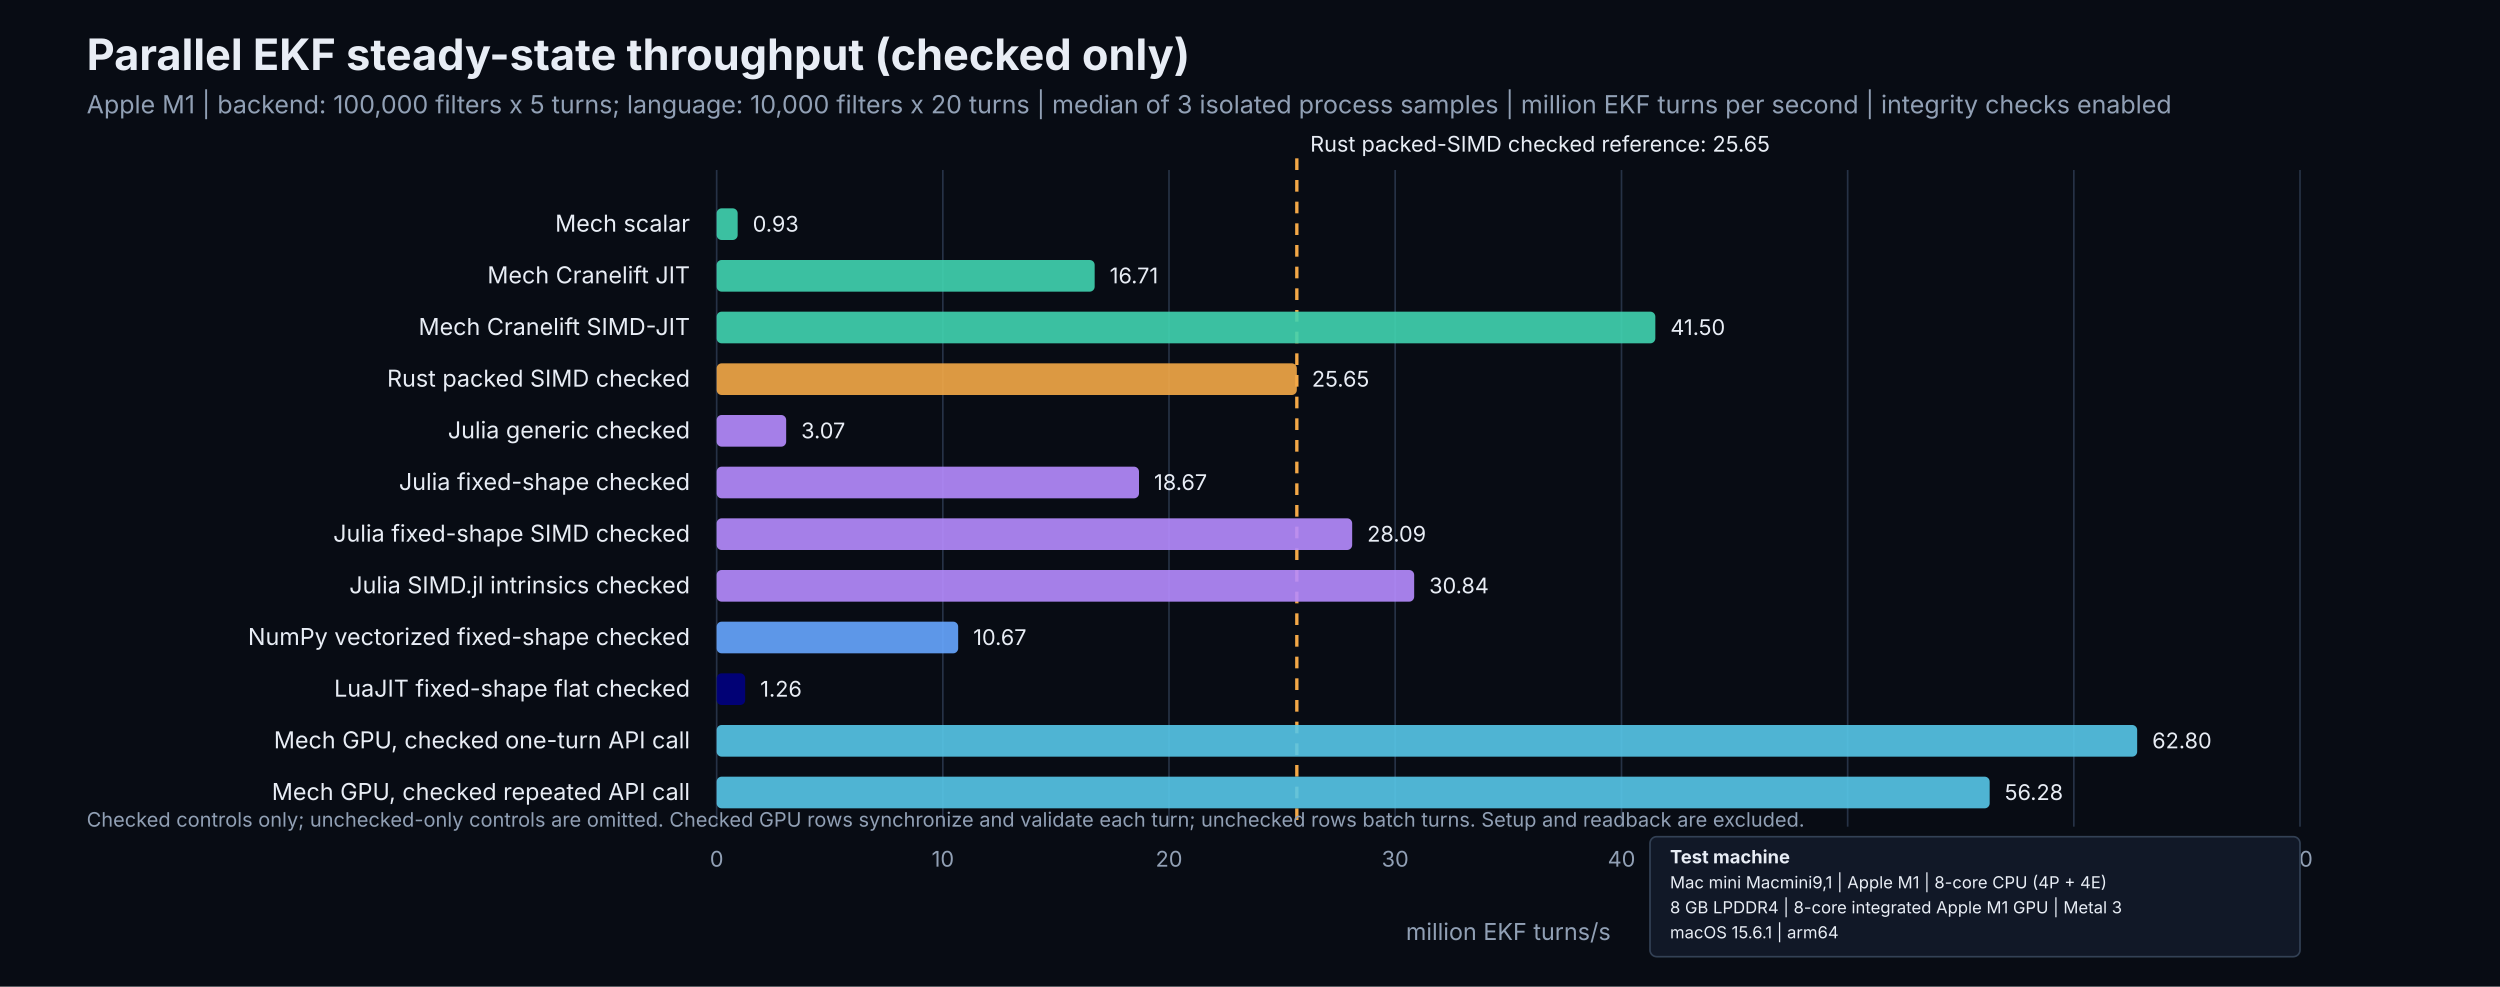
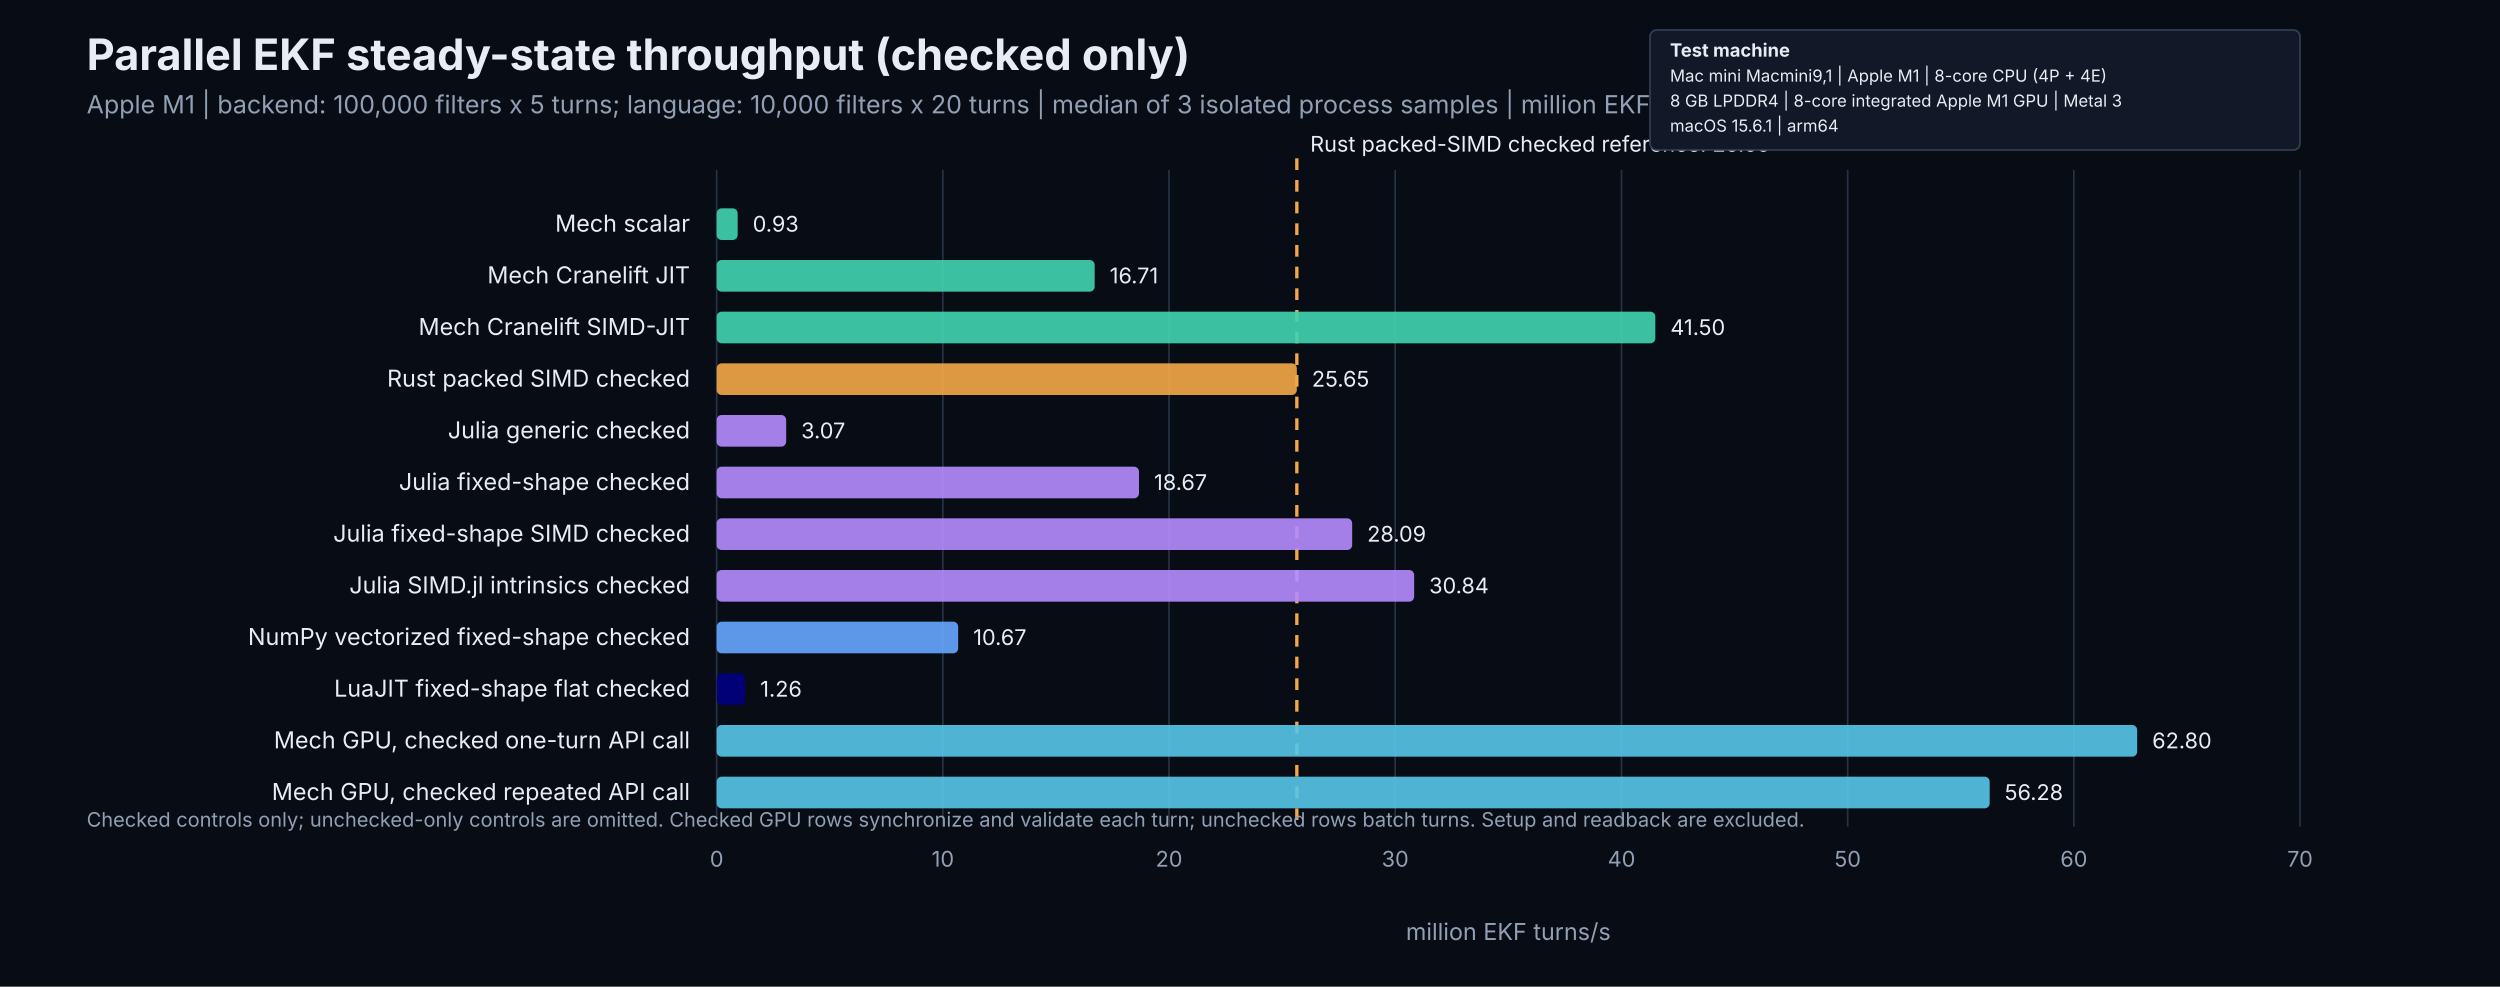
<svg xmlns="http://www.w3.org/2000/svg" width="1500" height="592" viewBox="0 0 1500 592">
  <rect width="100%" height="100%" fill="#080c14" />
  <style>text{font-family:-apple-system,BlinkMacSystemFont,"Segoe UI",sans-serif;fill:#e8edf5} .muted{fill:#91a0b5} .grid{stroke:#263246;stroke-width:1} .axis{fill:#91a0b5;font-size:13px} .label{font-size:14px} .value{font-size:13px;font-variant-numeric:tabular-nums}</style>
  <text x="52" y="42" font-size="26" font-weight="700">Parallel EKF steady-state throughput (checked only)</text>
  <text x="52" y="68" class="muted" font-size="15">Apple M1 | backend: 100,000 filters x 5 turns; language: 10,000 filters x 20 turns | median of 3 isolated process samples | million EKF turns per second | integrity checks enabled</text>
  <line x1="430.0" y1="102" x2="430.0" y2="496" class="grid" />
  <text x="430.0" y="520" text-anchor="middle" class="axis">0</text>
  <line x1="565.7" y1="102" x2="565.7" y2="496" class="grid" />
  <text x="565.7" y="520" text-anchor="middle" class="axis">10</text>
  <line x1="701.4" y1="102" x2="701.4" y2="496" class="grid" />
  <text x="701.4" y="520" text-anchor="middle" class="axis">20</text>
  <line x1="837.1" y1="102" x2="837.1" y2="496" class="grid" />
  <text x="837.1" y="520" text-anchor="middle" class="axis">30</text>
  <line x1="972.9" y1="102" x2="972.9" y2="496" class="grid" />
  <text x="972.9" y="520" text-anchor="middle" class="axis">40</text>
  <line x1="1108.6" y1="102" x2="1108.6" y2="496" class="grid" />
  <text x="1108.6" y="520" text-anchor="middle" class="axis">50</text>
  <line x1="1244.3" y1="102" x2="1244.3" y2="496" class="grid" />
  <text x="1244.3" y="520" text-anchor="middle" class="axis">60</text>
  <line x1="1380.0" y1="102" x2="1380.0" y2="496" class="grid" />
  <text x="1380.0" y="520" text-anchor="middle" class="axis">70</text>
  <text x="905.0" y="564" text-anchor="middle" class="muted" font-size="14">million EKF turns/s</text>
  <line x1="778.1" y1="95" x2="778.1" y2="496" stroke="#f3a847" stroke-width="2" stroke-dasharray="7 6" />
  <text x="786.1" y="91" fill="#f3a847" font-size="13">Rust packed-SIMD checked reference: 25.65</text>
  <text x="414" y="139" text-anchor="end" class="label">Mech scalar</text>
  <rect x="430" y="125" width="12.6" height="19" rx="3" fill="#40d4b0" opacity="0.9" />
  <text x="451.6" y="139" class="value">0.93</text>
  <text x="414" y="170" text-anchor="end" class="label">Mech Cranelift JIT</text>
  <rect x="430" y="156" width="226.8" height="19" rx="3" fill="#40d4b0" opacity="0.9" />
  <text x="665.8" y="170" class="value">16.71</text>
  <text x="414" y="201" text-anchor="end" class="label">Mech Cranelift SIMD-JIT</text>
  <rect x="430" y="187" width="563.2" height="19" rx="3" fill="#40d4b0" opacity="0.9" />
  <text x="1002.2" y="201" class="value">41.50</text>
  <text x="414" y="232" text-anchor="end" class="label">Rust packed SIMD checked</text>
  <rect x="430" y="218" width="348.1" height="19" rx="3" fill="#f3a847" opacity="0.9" />
  <text x="787.1" y="232" class="value">25.65</text>
  <text x="414" y="263" text-anchor="end" class="label">Julia generic checked</text>
  <rect x="430" y="249" width="41.7" height="19" rx="3" fill="#b68cff" opacity="0.9" />
  <text x="480.7" y="263" class="value">3.07</text>
  <text x="414" y="294" text-anchor="end" class="label">Julia fixed-shape checked</text>
  <rect x="430" y="280" width="253.4" height="19" rx="3" fill="#b68cff" opacity="0.9" />
  <text x="692.4" y="294" class="value">18.67</text>
  <text x="414" y="325" text-anchor="end" class="label">Julia fixed-shape SIMD checked</text>
  <rect x="430" y="311" width="381.3" height="19" rx="3" fill="#b68cff" opacity="0.9" />
  <text x="820.3" y="325" class="value">28.09</text>
  <text x="414" y="356" text-anchor="end" class="label">Julia SIMD.jl intrinsics checked</text>
  <rect x="430" y="342" width="418.5" height="19" rx="3" fill="#b68cff" opacity="0.9" />
  <text x="857.5" y="356" class="value">30.84</text>
  <text x="414" y="387" text-anchor="end" class="label">NumPy vectorized fixed-shape checked</text>
  <rect x="430" y="373" width="144.9" height="19" rx="3" fill="#66a6ff" opacity="0.9" />
  <text x="583.9" y="387" class="value">10.67</text>
  <text x="414" y="418" text-anchor="end" class="label">LuaJIT fixed-shape flat checked</text>
  <rect x="430" y="404" width="17.1" height="19" rx="3" fill="#000080" opacity="0.9" />
  <text x="456.1" y="418" class="value">1.26</text>
  <text x="414" y="449" text-anchor="end" class="label">Mech GPU, checked one-turn API call</text>
  <rect x="430" y="435" width="852.3" height="19" rx="3" fill="#56c7e8" opacity="0.9" />
  <text x="1291.3" y="449" class="value">62.80</text>
  <text x="414" y="480" text-anchor="end" class="label">Mech GPU, checked repeated API call</text>
  <rect x="430" y="466" width="763.8" height="19" rx="3" fill="#56c7e8" opacity="0.9" />
  <text x="1202.8" y="480" class="value">56.28</text>
  <text x="52" y="496" class="muted" font-size="12">Checked controls only; unchecked-only controls are omitted. Checked GPU rows synchronize and validate each turn; unchecked rows batch turns. Setup and readback are excluded.</text>
  <g aria-label="Test machine">
-     <rect x="990" y="502" width="390" height="72" rx="4" fill="#111827" stroke="#334155" />
-     <text x="1002" y="518" fill="#e8edf5" font-size="11" font-weight="700">Test machine</text>
-     <text x="1002" y="533" fill="#91a0b5" font-size="10">Mac mini Macmini9,1 | Apple M1 | 8-core CPU (4P + 4E)</text>
-     <text x="1002" y="548" fill="#91a0b5" font-size="10">8 GB LPDDR4 | 8-core integrated Apple M1 GPU | Metal 3</text>
-     <text x="1002" y="563" fill="#91a0b5" font-size="10">macOS 15.6.1 | arm64</text>
+     <rect x="990" y="18" width="390" height="72" rx="4" fill="#111827" stroke="#334155" />
+     <text x="1002" y="34" fill="#e8edf5" font-size="11" font-weight="700">Test machine</text>
+     <text x="1002" y="49" fill="#91a0b5" font-size="10">Mac mini Macmini9,1 | Apple M1 | 8-core CPU (4P + 4E)</text>
+     <text x="1002" y="64" fill="#91a0b5" font-size="10">8 GB LPDDR4 | 8-core integrated Apple M1 GPU | Metal 3</text>
+     <text x="1002" y="79" fill="#91a0b5" font-size="10">macOS 15.6.1 | arm64</text>
  </g>
</svg>
